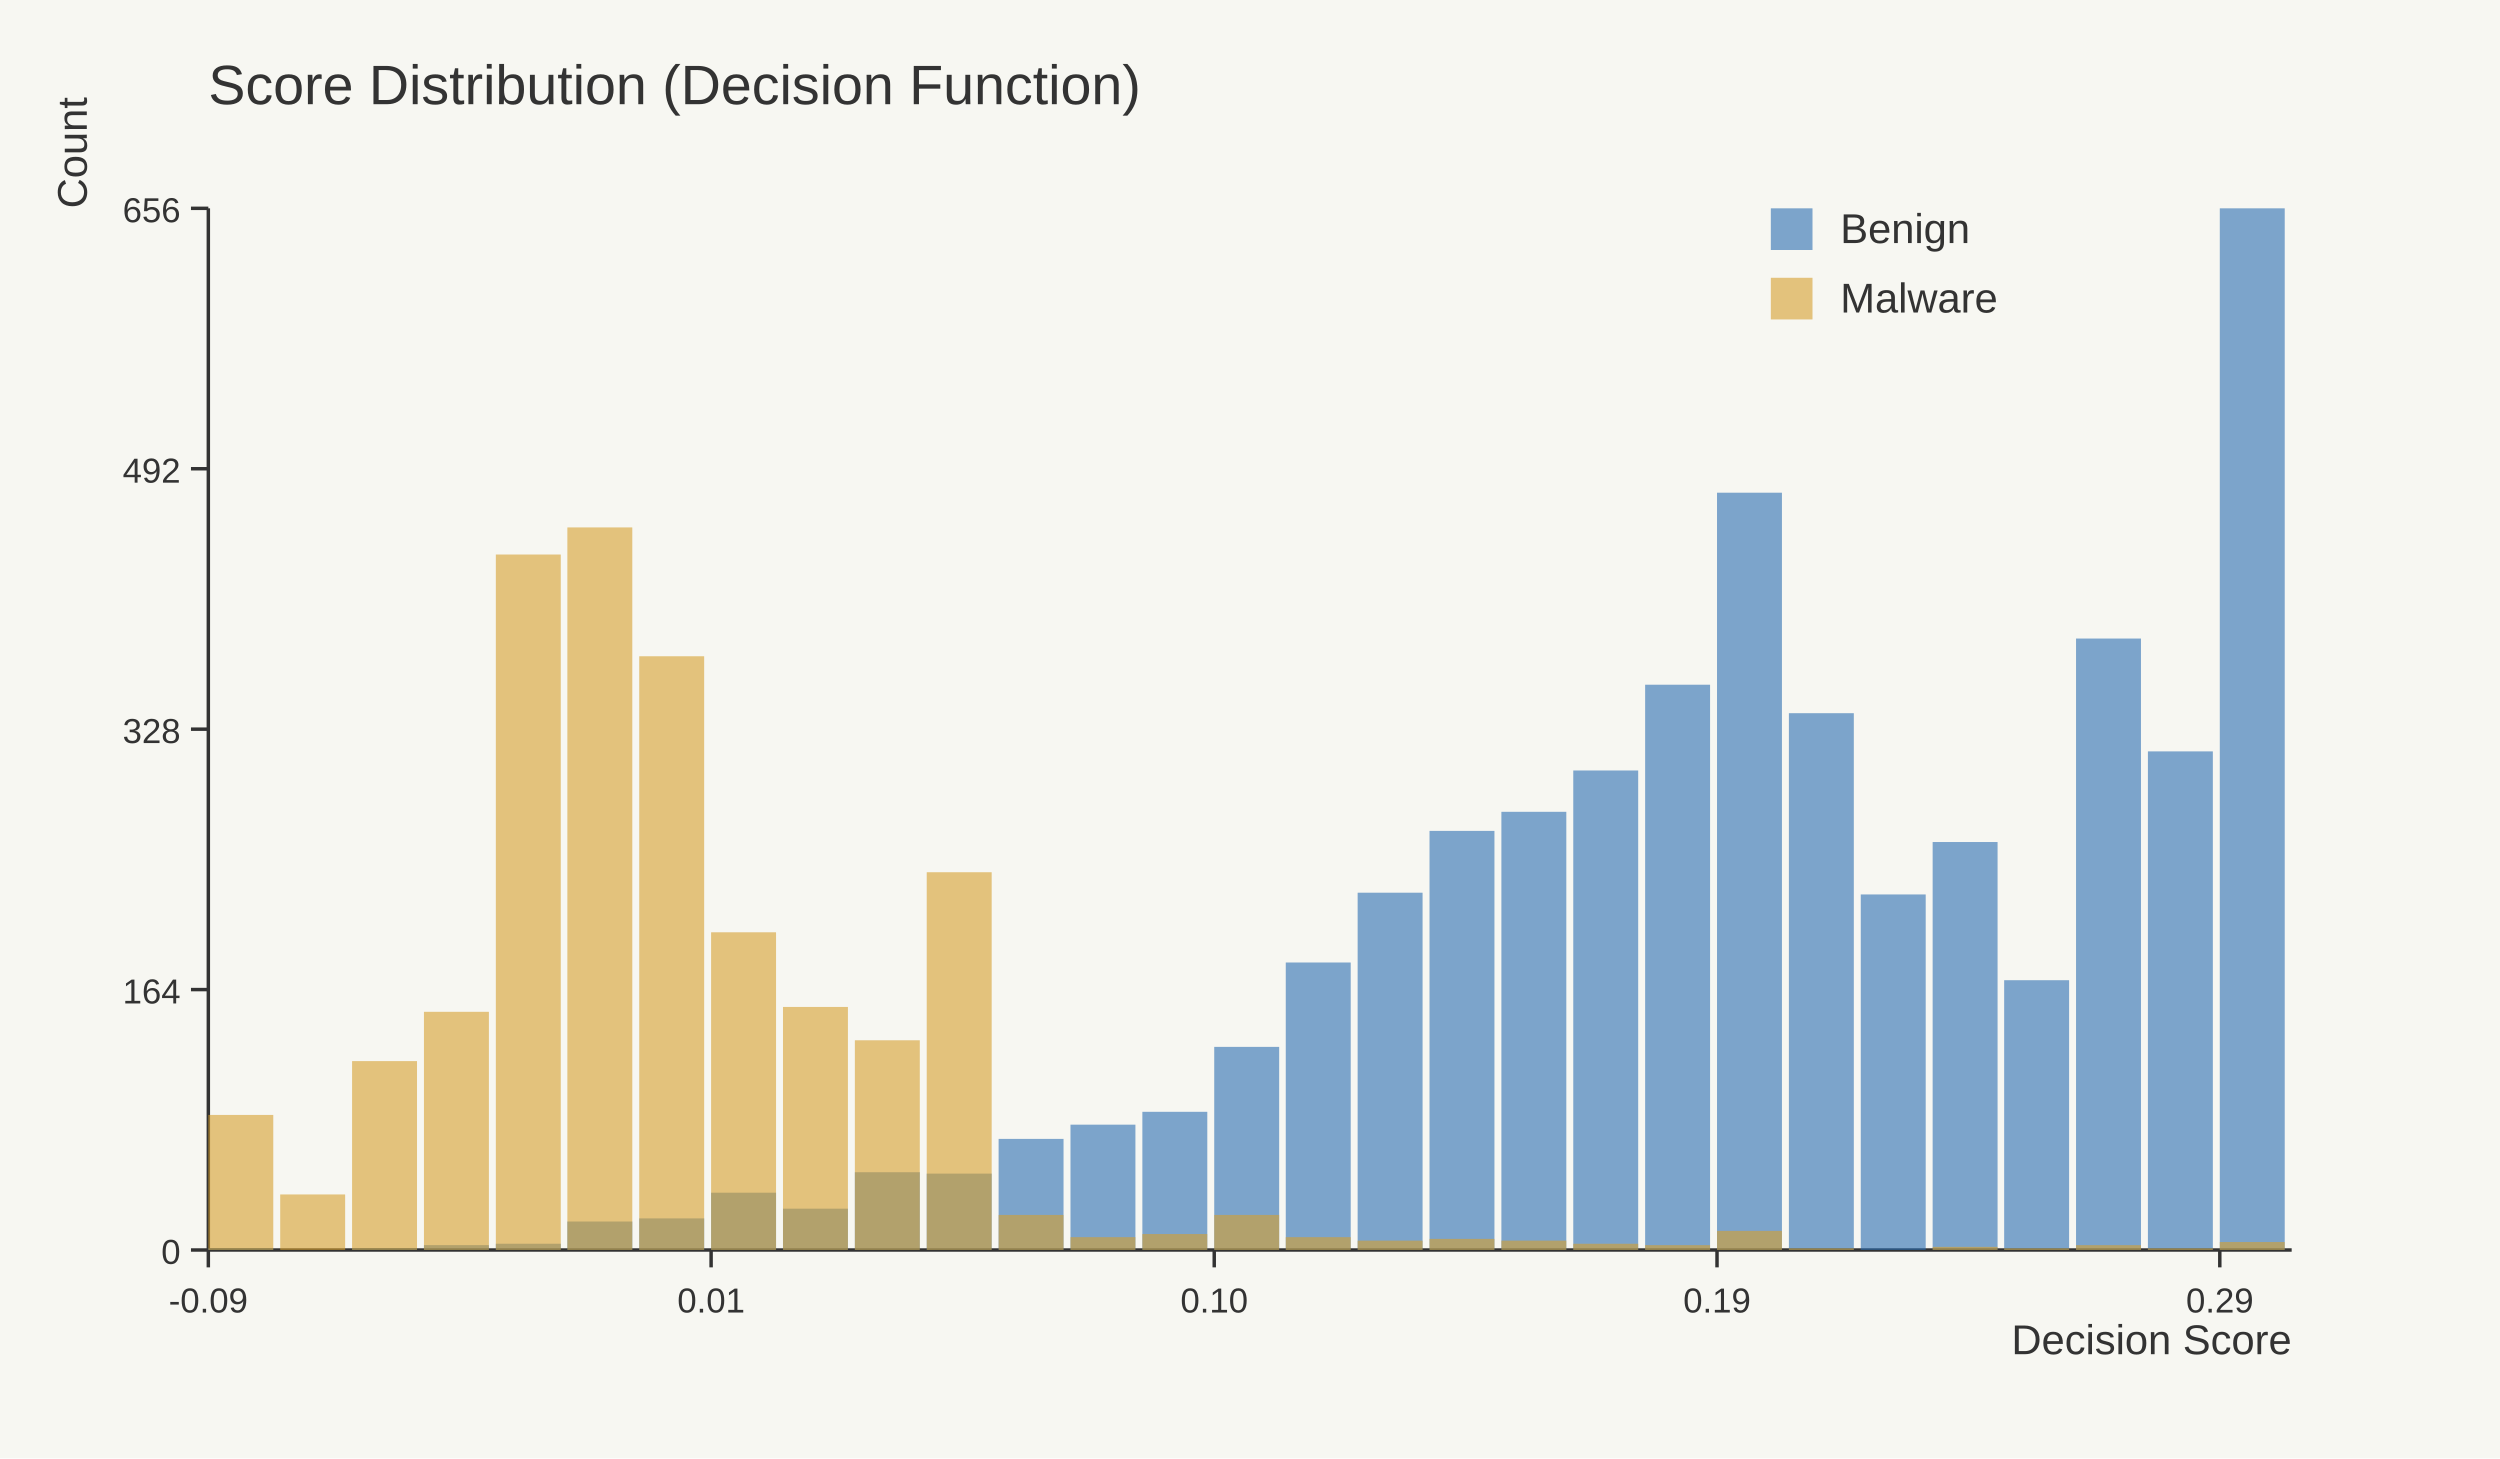
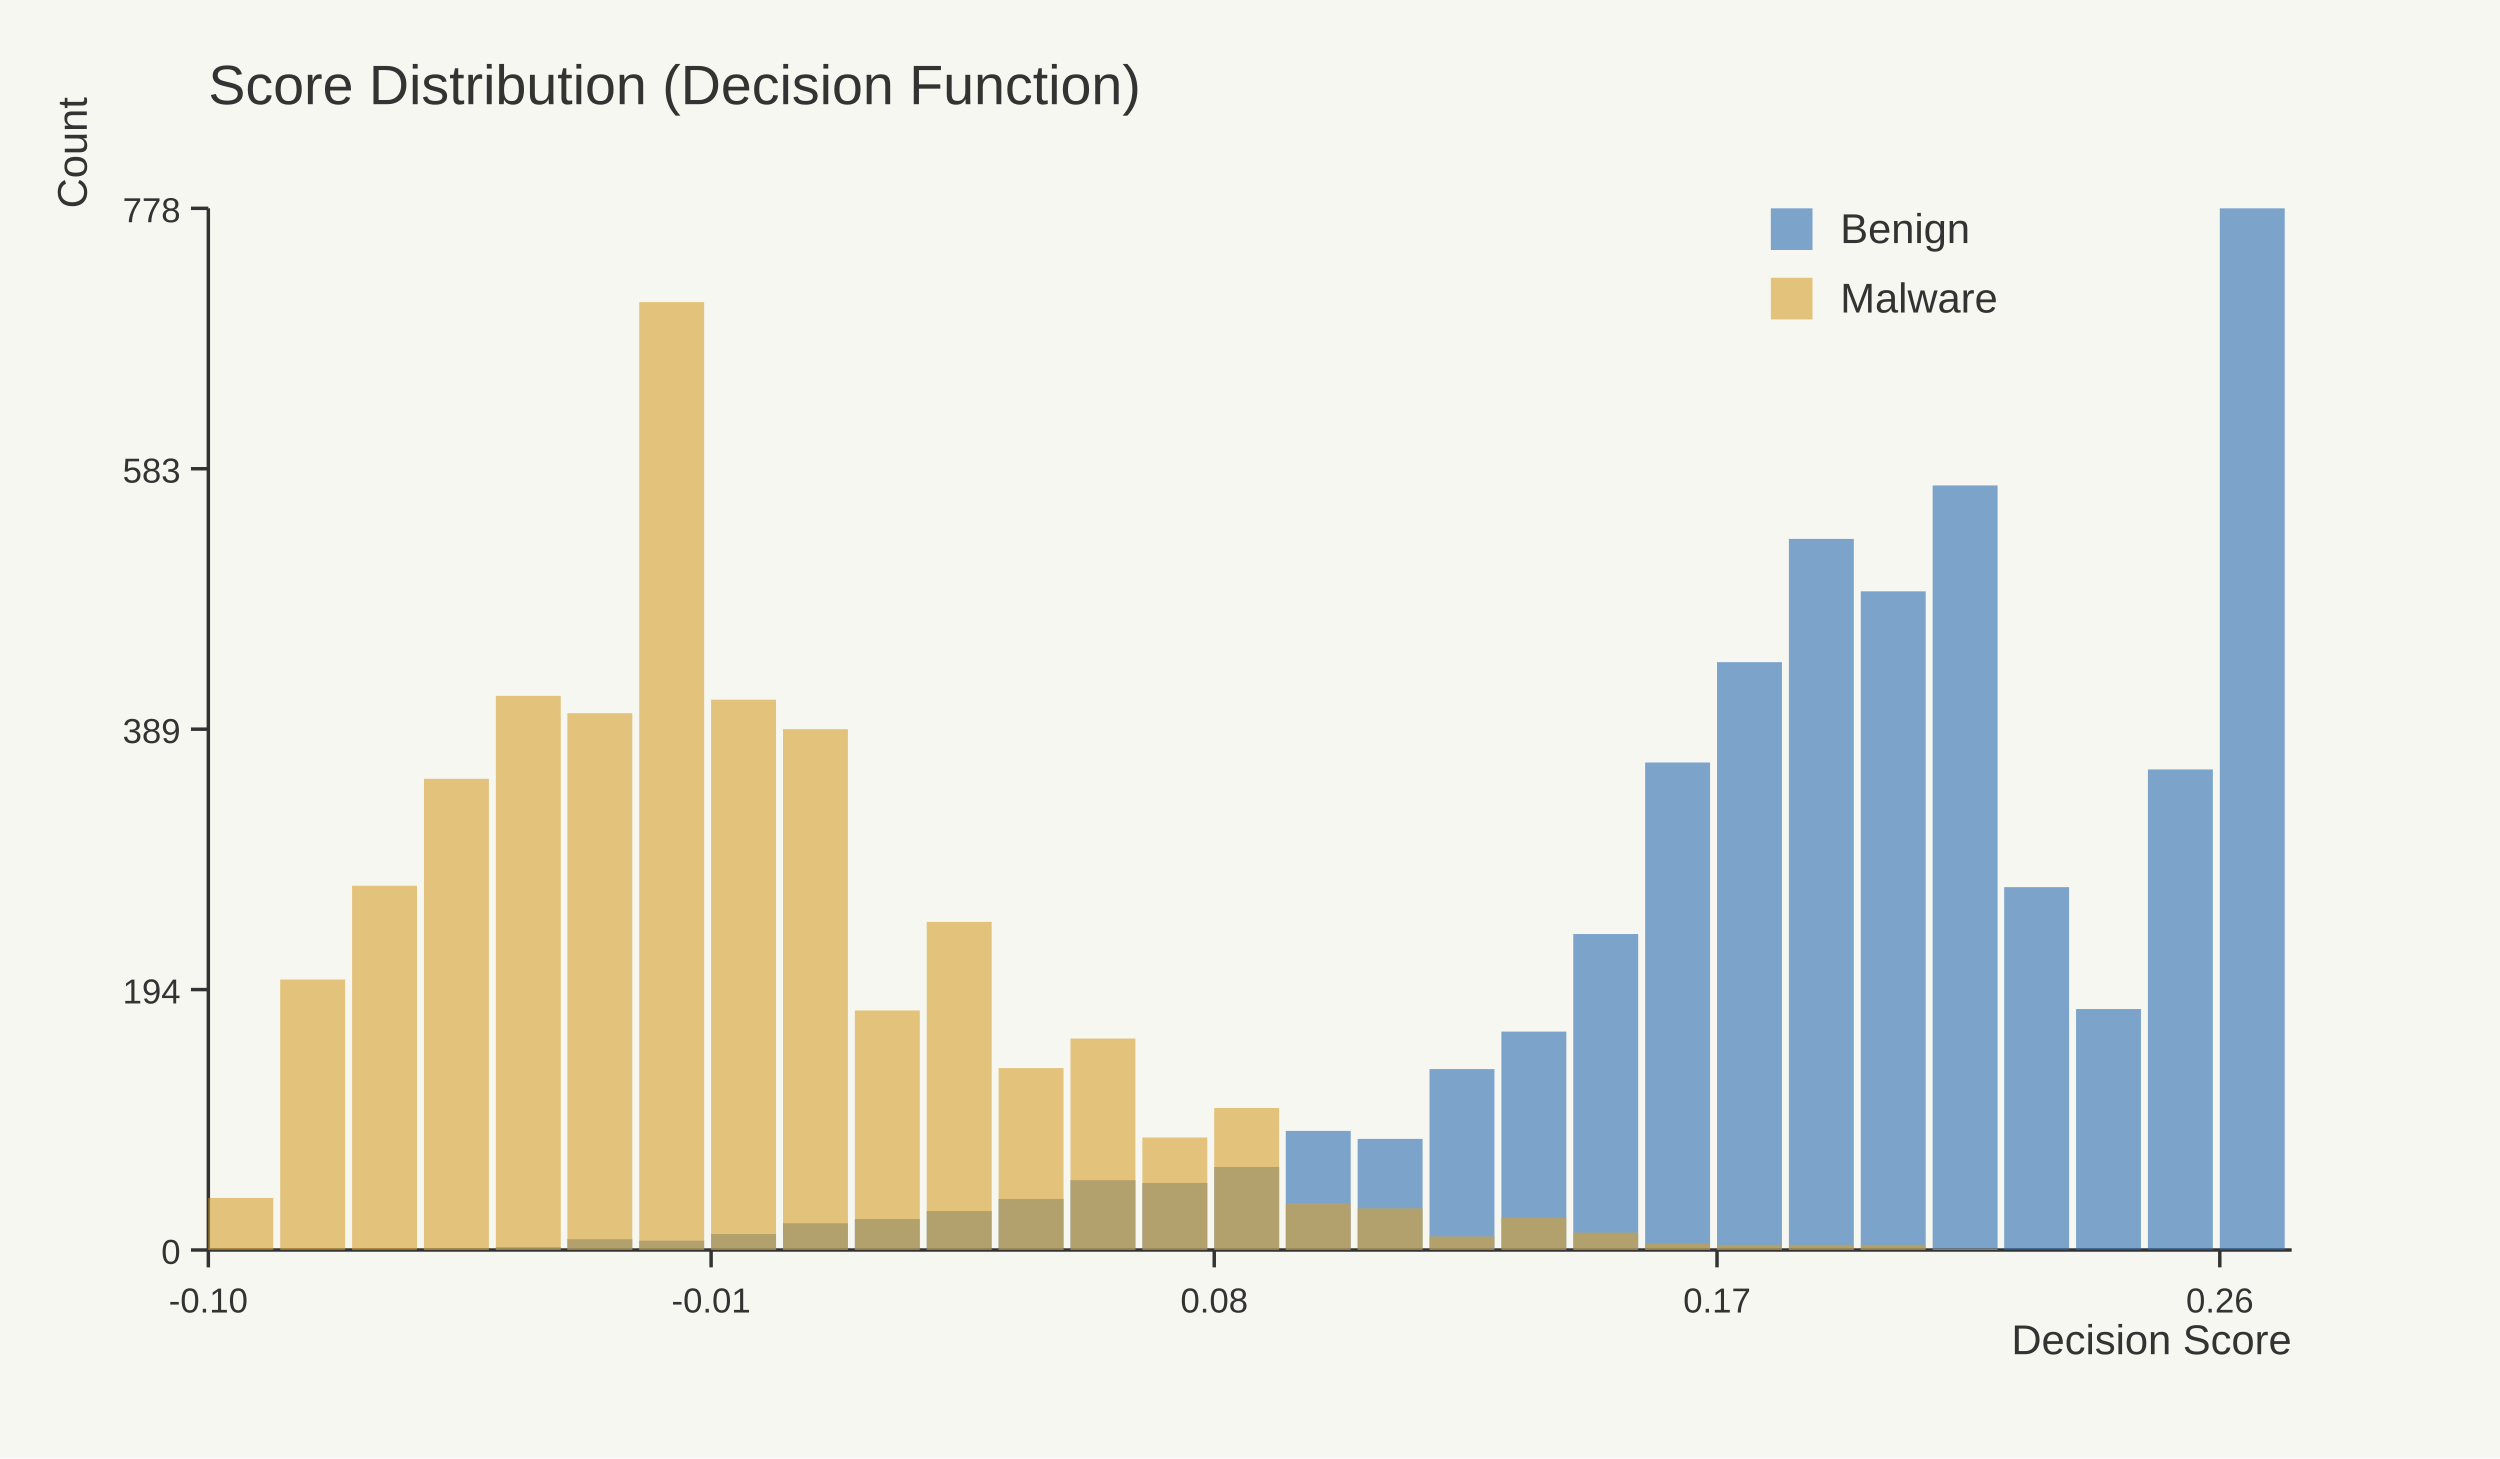
<svg xmlns="http://www.w3.org/2000/svg" width="720" height="420" viewBox="0 0 720 420">
  <rect width="100%" height="100%" fill="#f7f7f2" />
  <text x="60" y="30" font-family="Arial" font-size="16" fill="#333">Score Distribution (Decision Function)</text>
  <line x1="60" y1="360" x2="660" y2="360" stroke="#333" stroke-width="1" />
  <line x1="60" y1="360" x2="60" y2="60" stroke="#333" stroke-width="1" />
  <line x1="60.0" y1="360" x2="60.0" y2="365" stroke="#333" stroke-width="1" />
-   <text x="60.0" y="378" font-family="Arial" font-size="10" text-anchor="middle" fill="#333">-0.09</text>
+   <text x="60.0" y="378" font-family="Arial" font-size="10" text-anchor="middle" fill="#333">-0.10</text>
  <line x1="204.8" y1="360" x2="204.8" y2="365" stroke="#333" stroke-width="1" />
-   <text x="204.8" y="378" font-family="Arial" font-size="10" text-anchor="middle" fill="#333">0.01</text>
+   <text x="204.8" y="378" font-family="Arial" font-size="10" text-anchor="middle" fill="#333">-0.01</text>
  <line x1="349.7" y1="360" x2="349.7" y2="365" stroke="#333" stroke-width="1" />
-   <text x="349.7" y="378" font-family="Arial" font-size="10" text-anchor="middle" fill="#333">0.10</text>
+   <text x="349.7" y="378" font-family="Arial" font-size="10" text-anchor="middle" fill="#333">0.08</text>
  <line x1="494.5" y1="360" x2="494.5" y2="365" stroke="#333" stroke-width="1" />
-   <text x="494.5" y="378" font-family="Arial" font-size="10" text-anchor="middle" fill="#333">0.19</text>
+   <text x="494.5" y="378" font-family="Arial" font-size="10" text-anchor="middle" fill="#333">0.17</text>
  <line x1="639.3" y1="360" x2="639.3" y2="365" stroke="#333" stroke-width="1" />
-   <text x="639.3" y="378" font-family="Arial" font-size="10" text-anchor="middle" fill="#333">0.29</text>
+   <text x="639.3" y="378" font-family="Arial" font-size="10" text-anchor="middle" fill="#333">0.26</text>
  <line x1="60" y1="360.0" x2="55" y2="360.0" stroke="#333" stroke-width="1" />
  <text x="52" y="364.0" font-family="Arial" font-size="10" text-anchor="end" fill="#333">0</text>
  <line x1="60" y1="285.0" x2="55" y2="285.0" stroke="#333" stroke-width="1" />
-   <text x="52" y="289.0" font-family="Arial" font-size="10" text-anchor="end" fill="#333">164</text>
+   <text x="52" y="289.0" font-family="Arial" font-size="10" text-anchor="end" fill="#333">194</text>
  <line x1="60" y1="210.0" x2="55" y2="210.0" stroke="#333" stroke-width="1" />
-   <text x="52" y="214.0" font-family="Arial" font-size="10" text-anchor="end" fill="#333">328</text>
+   <text x="52" y="214.0" font-family="Arial" font-size="10" text-anchor="end" fill="#333">389</text>
  <line x1="60" y1="135.0" x2="55" y2="135.0" stroke="#333" stroke-width="1" />
-   <text x="52" y="139.0" font-family="Arial" font-size="10" text-anchor="end" fill="#333">492</text>
+   <text x="52" y="139.0" font-family="Arial" font-size="10" text-anchor="end" fill="#333">583</text>
  <line x1="60" y1="60.0" x2="55" y2="60.0" stroke="#333" stroke-width="1" />
-   <text x="52" y="64.0" font-family="Arial" font-size="10" text-anchor="end" fill="#333">656</text>
-   <rect x="60.0" y="359.5" width="18.7" height="0.5" fill="#2b6cb0" fill-opacity="0.6" />
-   <rect x="60.0" y="321.1" width="18.7" height="38.9" fill="#d69e2e" fill-opacity="0.6" />
+   <text x="52" y="64.0" font-family="Arial" font-size="10" text-anchor="end" fill="#333">778</text>
+   <rect x="60.0" y="360.0" width="18.7" height="0.0" fill="#2b6cb0" fill-opacity="0.6" />
+   <rect x="60.0" y="345.0" width="18.7" height="15.0" fill="#d69e2e" fill-opacity="0.6" />
  <rect x="80.7" y="360.0" width="18.7" height="0.0" fill="#2b6cb0" fill-opacity="0.6" />
-   <rect x="80.7" y="344.0" width="18.7" height="16.0" fill="#d69e2e" fill-opacity="0.6" />
-   <rect x="101.4" y="359.5" width="18.7" height="0.5" fill="#2b6cb0" fill-opacity="0.6" />
-   <rect x="101.4" y="305.6" width="18.7" height="54.4" fill="#d69e2e" fill-opacity="0.6" />
-   <rect x="122.1" y="358.6" width="18.7" height="1.4" fill="#2b6cb0" fill-opacity="0.6" />
-   <rect x="122.1" y="291.4" width="18.7" height="68.6" fill="#d69e2e" fill-opacity="0.6" />
-   <rect x="142.8" y="358.2" width="18.7" height="1.8" fill="#2b6cb0" fill-opacity="0.6" />
-   <rect x="142.8" y="159.7" width="18.7" height="200.3" fill="#d69e2e" fill-opacity="0.6" />
-   <rect x="163.4" y="351.8" width="18.7" height="8.2" fill="#2b6cb0" fill-opacity="0.6" />
-   <rect x="163.4" y="151.9" width="18.7" height="208.1" fill="#d69e2e" fill-opacity="0.6" />
-   <rect x="184.1" y="350.9" width="18.7" height="9.1" fill="#2b6cb0" fill-opacity="0.6" />
-   <rect x="184.1" y="189.0" width="18.7" height="171.0" fill="#d69e2e" fill-opacity="0.6" />
-   <rect x="204.8" y="343.5" width="18.7" height="16.5" fill="#2b6cb0" fill-opacity="0.6" />
-   <rect x="204.8" y="268.5" width="18.7" height="91.5" fill="#d69e2e" fill-opacity="0.6" />
-   <rect x="225.5" y="348.1" width="18.7" height="11.9" fill="#2b6cb0" fill-opacity="0.6" />
-   <rect x="225.5" y="290.0" width="18.7" height="70.0" fill="#d69e2e" fill-opacity="0.6" />
-   <rect x="246.2" y="337.6" width="18.7" height="22.4" fill="#2b6cb0" fill-opacity="0.6" />
-   <rect x="246.2" y="299.6" width="18.7" height="60.4" fill="#d69e2e" fill-opacity="0.6" />
-   <rect x="266.9" y="338.0" width="18.7" height="22.0" fill="#2b6cb0" fill-opacity="0.6" />
-   <rect x="266.9" y="251.2" width="18.7" height="108.8" fill="#d69e2e" fill-opacity="0.6" />
-   <rect x="287.6" y="328.0" width="18.7" height="32.0" fill="#2b6cb0" fill-opacity="0.6" />
-   <rect x="287.6" y="349.9" width="18.7" height="10.1" fill="#d69e2e" fill-opacity="0.6" />
-   <rect x="308.3" y="323.9" width="18.7" height="36.1" fill="#2b6cb0" fill-opacity="0.6" />
-   <rect x="308.3" y="356.3" width="18.7" height="3.7" fill="#d69e2e" fill-opacity="0.6" />
-   <rect x="329.0" y="320.2" width="18.7" height="39.8" fill="#2b6cb0" fill-opacity="0.6" />
-   <rect x="329.0" y="355.4" width="18.7" height="4.6" fill="#d69e2e" fill-opacity="0.6" />
-   <rect x="349.7" y="301.5" width="18.7" height="58.5" fill="#2b6cb0" fill-opacity="0.6" />
-   <rect x="349.7" y="349.9" width="18.7" height="10.1" fill="#d69e2e" fill-opacity="0.6" />
-   <rect x="370.3" y="277.2" width="18.7" height="82.8" fill="#2b6cb0" fill-opacity="0.6" />
-   <rect x="370.3" y="356.3" width="18.7" height="3.7" fill="#d69e2e" fill-opacity="0.6" />
-   <rect x="391.0" y="257.1" width="18.7" height="102.9" fill="#2b6cb0" fill-opacity="0.6" />
-   <rect x="391.0" y="357.3" width="18.7" height="2.7" fill="#d69e2e" fill-opacity="0.6" />
-   <rect x="411.7" y="239.3" width="18.7" height="120.7" fill="#2b6cb0" fill-opacity="0.6" />
-   <rect x="411.7" y="356.8" width="18.7" height="3.2" fill="#d69e2e" fill-opacity="0.6" />
-   <rect x="432.4" y="233.8" width="18.7" height="126.2" fill="#2b6cb0" fill-opacity="0.6" />
-   <rect x="432.4" y="357.3" width="18.7" height="2.7" fill="#d69e2e" fill-opacity="0.6" />
-   <rect x="453.1" y="221.9" width="18.7" height="138.1" fill="#2b6cb0" fill-opacity="0.6" />
-   <rect x="453.1" y="358.2" width="18.7" height="1.8" fill="#d69e2e" fill-opacity="0.6" />
-   <rect x="473.8" y="197.2" width="18.7" height="162.8" fill="#2b6cb0" fill-opacity="0.6" />
-   <rect x="473.8" y="358.6" width="18.7" height="1.4" fill="#d69e2e" fill-opacity="0.6" />
-   <rect x="494.5" y="141.9" width="18.7" height="218.1" fill="#2b6cb0" fill-opacity="0.6" />
-   <rect x="494.5" y="354.5" width="18.7" height="5.5" fill="#d69e2e" fill-opacity="0.6" />
-   <rect x="515.2" y="205.4" width="18.7" height="154.6" fill="#2b6cb0" fill-opacity="0.6" />
-   <rect x="515.2" y="359.5" width="18.7" height="0.5" fill="#d69e2e" fill-opacity="0.6" />
-   <rect x="535.9" y="257.6" width="18.7" height="102.4" fill="#2b6cb0" fill-opacity="0.6" />
-   <rect x="535.9" y="360.0" width="18.7" height="0.0" fill="#d69e2e" fill-opacity="0.6" />
-   <rect x="556.6" y="242.5" width="18.7" height="117.5" fill="#2b6cb0" fill-opacity="0.6" />
-   <rect x="556.6" y="359.1" width="18.7" height="0.9" fill="#d69e2e" fill-opacity="0.6" />
-   <rect x="577.2" y="282.3" width="18.7" height="77.7" fill="#2b6cb0" fill-opacity="0.6" />
-   <rect x="577.2" y="359.5" width="18.7" height="0.5" fill="#d69e2e" fill-opacity="0.6" />
-   <rect x="597.9" y="183.9" width="18.7" height="176.1" fill="#2b6cb0" fill-opacity="0.6" />
-   <rect x="597.9" y="358.6" width="18.7" height="1.4" fill="#d69e2e" fill-opacity="0.6" />
-   <rect x="618.6" y="216.4" width="18.7" height="143.6" fill="#2b6cb0" fill-opacity="0.6" />
-   <rect x="618.6" y="359.5" width="18.7" height="0.5" fill="#d69e2e" fill-opacity="0.6" />
+   <rect x="80.7" y="282.1" width="18.7" height="77.9" fill="#d69e2e" fill-opacity="0.6" />
+   <rect x="101.4" y="360.0" width="18.7" height="0.0" fill="#2b6cb0" fill-opacity="0.6" />
+   <rect x="101.4" y="255.1" width="18.7" height="104.9" fill="#d69e2e" fill-opacity="0.6" />
+   <rect x="122.1" y="359.6" width="18.7" height="0.4" fill="#2b6cb0" fill-opacity="0.6" />
+   <rect x="122.1" y="224.3" width="18.7" height="135.7" fill="#d69e2e" fill-opacity="0.6" />
+   <rect x="142.8" y="359.2" width="18.7" height="0.8" fill="#2b6cb0" fill-opacity="0.6" />
+   <rect x="142.8" y="200.4" width="18.7" height="159.6" fill="#d69e2e" fill-opacity="0.6" />
+   <rect x="163.4" y="356.9" width="18.7" height="3.1" fill="#2b6cb0" fill-opacity="0.6" />
+   <rect x="163.4" y="205.4" width="18.7" height="154.6" fill="#d69e2e" fill-opacity="0.6" />
+   <rect x="184.1" y="357.3" width="18.7" height="2.7" fill="#2b6cb0" fill-opacity="0.6" />
+   <rect x="184.1" y="87.0" width="18.7" height="273.0" fill="#d69e2e" fill-opacity="0.6" />
+   <rect x="204.8" y="355.4" width="18.7" height="4.6" fill="#2b6cb0" fill-opacity="0.6" />
+   <rect x="204.8" y="201.5" width="18.7" height="158.5" fill="#d69e2e" fill-opacity="0.6" />
+   <rect x="225.5" y="352.3" width="18.7" height="7.7" fill="#2b6cb0" fill-opacity="0.6" />
+   <rect x="225.5" y="210.0" width="18.7" height="150.0" fill="#d69e2e" fill-opacity="0.6" />
+   <rect x="246.2" y="351.1" width="18.7" height="8.9" fill="#2b6cb0" fill-opacity="0.6" />
+   <rect x="246.2" y="291.0" width="18.7" height="69.0" fill="#d69e2e" fill-opacity="0.6" />
+   <rect x="266.9" y="348.8" width="18.7" height="11.2" fill="#2b6cb0" fill-opacity="0.6" />
+   <rect x="266.9" y="265.5" width="18.7" height="94.5" fill="#d69e2e" fill-opacity="0.6" />
+   <rect x="287.6" y="345.3" width="18.7" height="14.7" fill="#2b6cb0" fill-opacity="0.6" />
+   <rect x="287.6" y="307.6" width="18.7" height="52.4" fill="#d69e2e" fill-opacity="0.6" />
+   <rect x="308.3" y="339.9" width="18.7" height="20.1" fill="#2b6cb0" fill-opacity="0.6" />
+   <rect x="308.3" y="299.1" width="18.7" height="60.9" fill="#d69e2e" fill-opacity="0.6" />
+   <rect x="329.0" y="340.7" width="18.7" height="19.3" fill="#2b6cb0" fill-opacity="0.6" />
+   <rect x="329.0" y="327.6" width="18.7" height="32.4" fill="#d69e2e" fill-opacity="0.6" />
+   <rect x="349.7" y="336.1" width="18.7" height="23.9" fill="#2b6cb0" fill-opacity="0.6" />
+   <rect x="349.7" y="319.1" width="18.7" height="40.9" fill="#d69e2e" fill-opacity="0.6" />
+   <rect x="370.3" y="325.7" width="18.7" height="34.3" fill="#2b6cb0" fill-opacity="0.6" />
+   <rect x="370.3" y="346.5" width="18.7" height="13.5" fill="#d69e2e" fill-opacity="0.6" />
+   <rect x="391.0" y="328.0" width="18.7" height="32.0" fill="#2b6cb0" fill-opacity="0.6" />
+   <rect x="391.0" y="348.0" width="18.7" height="12.0" fill="#d69e2e" fill-opacity="0.6" />
+   <rect x="411.7" y="307.9" width="18.7" height="52.1" fill="#2b6cb0" fill-opacity="0.6" />
+   <rect x="411.7" y="356.1" width="18.7" height="3.9" fill="#d69e2e" fill-opacity="0.6" />
+   <rect x="432.4" y="297.1" width="18.7" height="62.9" fill="#2b6cb0" fill-opacity="0.6" />
+   <rect x="432.4" y="350.7" width="18.7" height="9.3" fill="#d69e2e" fill-opacity="0.6" />
+   <rect x="453.1" y="269.0" width="18.7" height="91.0" fill="#2b6cb0" fill-opacity="0.6" />
+   <rect x="453.1" y="355.0" width="18.7" height="5.0" fill="#d69e2e" fill-opacity="0.6" />
+   <rect x="473.8" y="219.6" width="18.7" height="140.4" fill="#2b6cb0" fill-opacity="0.6" />
+   <rect x="473.8" y="358.1" width="18.7" height="1.9" fill="#d69e2e" fill-opacity="0.6" />
+   <rect x="494.5" y="190.7" width="18.7" height="169.3" fill="#2b6cb0" fill-opacity="0.6" />
+   <rect x="494.5" y="358.5" width="18.7" height="1.5" fill="#d69e2e" fill-opacity="0.6" />
+   <rect x="515.2" y="155.2" width="18.7" height="204.8" fill="#2b6cb0" fill-opacity="0.6" />
+   <rect x="515.2" y="358.5" width="18.7" height="1.5" fill="#d69e2e" fill-opacity="0.6" />
+   <rect x="535.9" y="170.3" width="18.7" height="189.7" fill="#2b6cb0" fill-opacity="0.6" />
+   <rect x="535.9" y="358.5" width="18.7" height="1.5" fill="#d69e2e" fill-opacity="0.6" />
+   <rect x="556.6" y="139.8" width="18.7" height="220.2" fill="#2b6cb0" fill-opacity="0.6" />
+   <rect x="556.6" y="359.6" width="18.7" height="0.4" fill="#d69e2e" fill-opacity="0.6" />
+   <rect x="577.2" y="255.5" width="18.7" height="104.5" fill="#2b6cb0" fill-opacity="0.6" />
+   <rect x="577.2" y="360.0" width="18.7" height="0.0" fill="#d69e2e" fill-opacity="0.6" />
+   <rect x="597.9" y="290.6" width="18.7" height="69.4" fill="#2b6cb0" fill-opacity="0.6" />
+   <rect x="597.9" y="360.0" width="18.7" height="0.0" fill="#d69e2e" fill-opacity="0.6" />
+   <rect x="618.6" y="221.6" width="18.7" height="138.4" fill="#2b6cb0" fill-opacity="0.6" />
+   <rect x="618.6" y="360.0" width="18.7" height="0.0" fill="#d69e2e" fill-opacity="0.6" />
  <rect x="639.3" y="60.0" width="18.7" height="300.0" fill="#2b6cb0" fill-opacity="0.6" />
-   <rect x="639.3" y="357.7" width="18.7" height="2.3" fill="#d69e2e" fill-opacity="0.6" />
+   <rect x="639.3" y="360.0" width="18.7" height="0.0" fill="#d69e2e" fill-opacity="0.6" />
  <text x="660" y="390" font-family="Arial" font-size="12" text-anchor="end" fill="#333">Decision Score</text>
  <text x="25" y="60" font-family="Arial" font-size="12" fill="#333" transform="rotate(-90 25,60)">Count</text>
  <rect x="510" y="60" width="12" height="12" fill="#2b6cb0" fill-opacity="0.6" />
  <text x="530" y="70" font-family="Arial" font-size="12" fill="#333">Benign</text>
  <rect x="510" y="80" width="12" height="12" fill="#d69e2e" fill-opacity="0.6" />
  <text x="530" y="90" font-family="Arial" font-size="12" fill="#333">Malware</text>
</svg>
